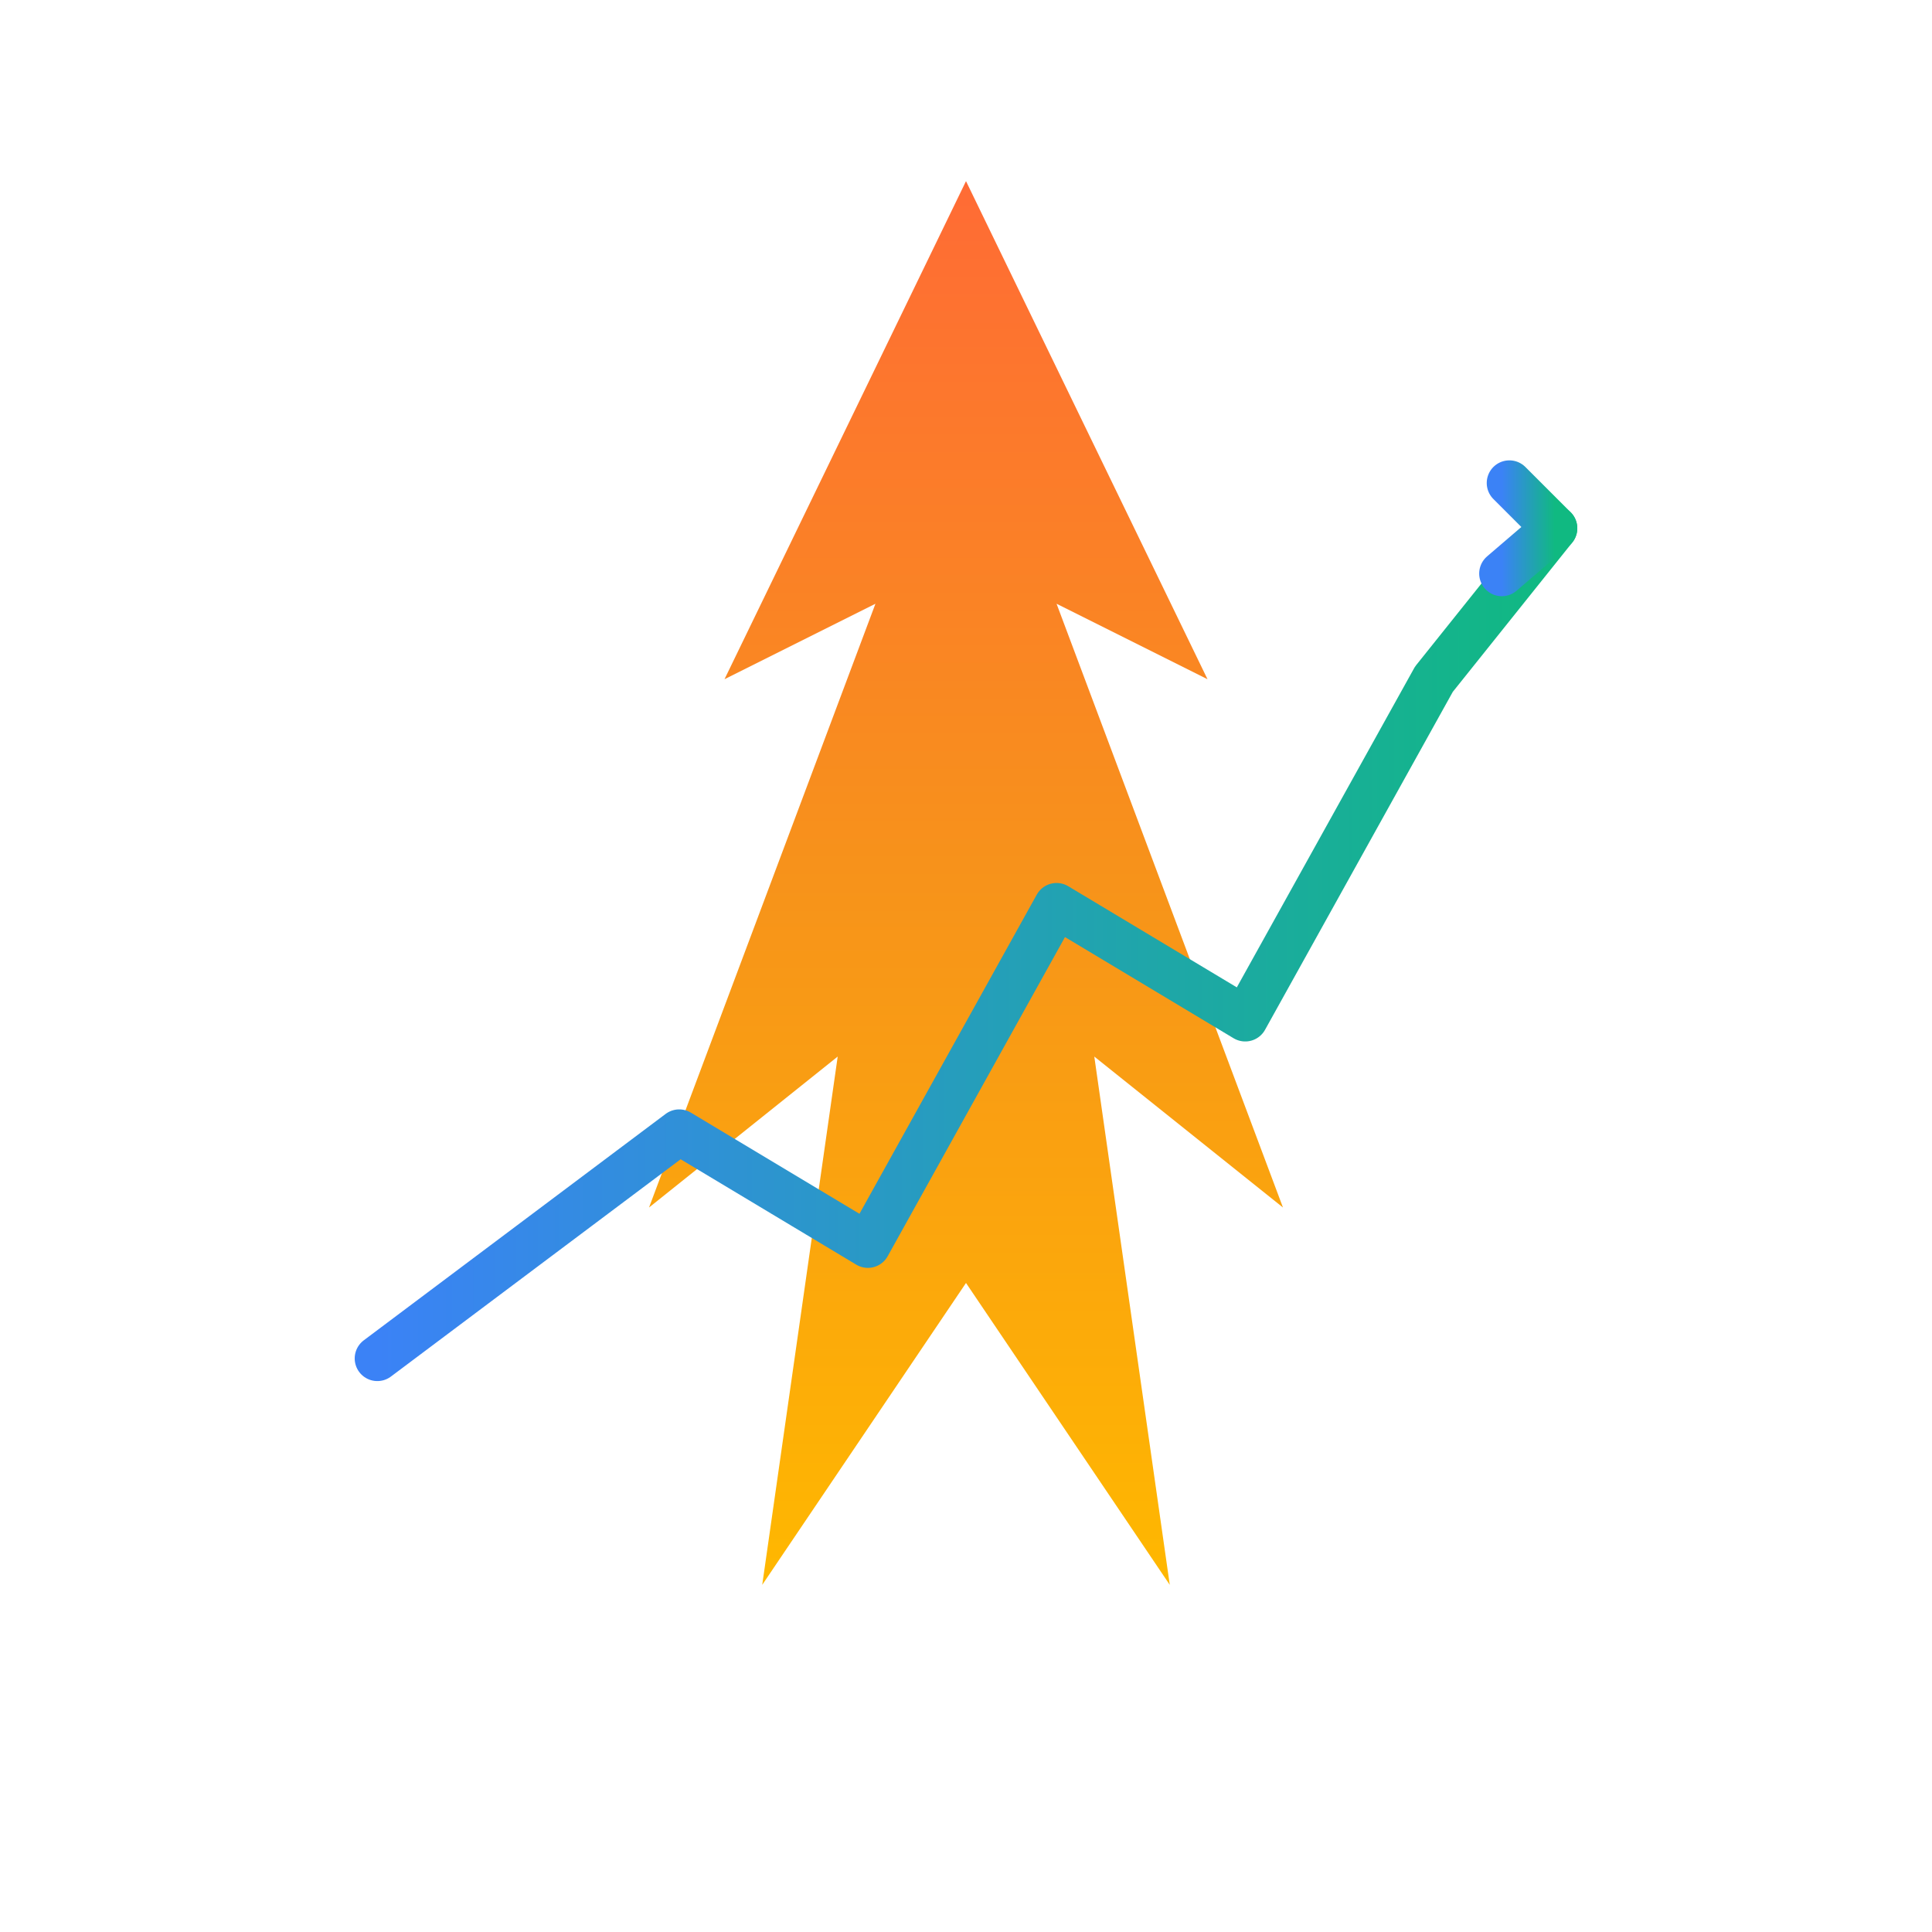
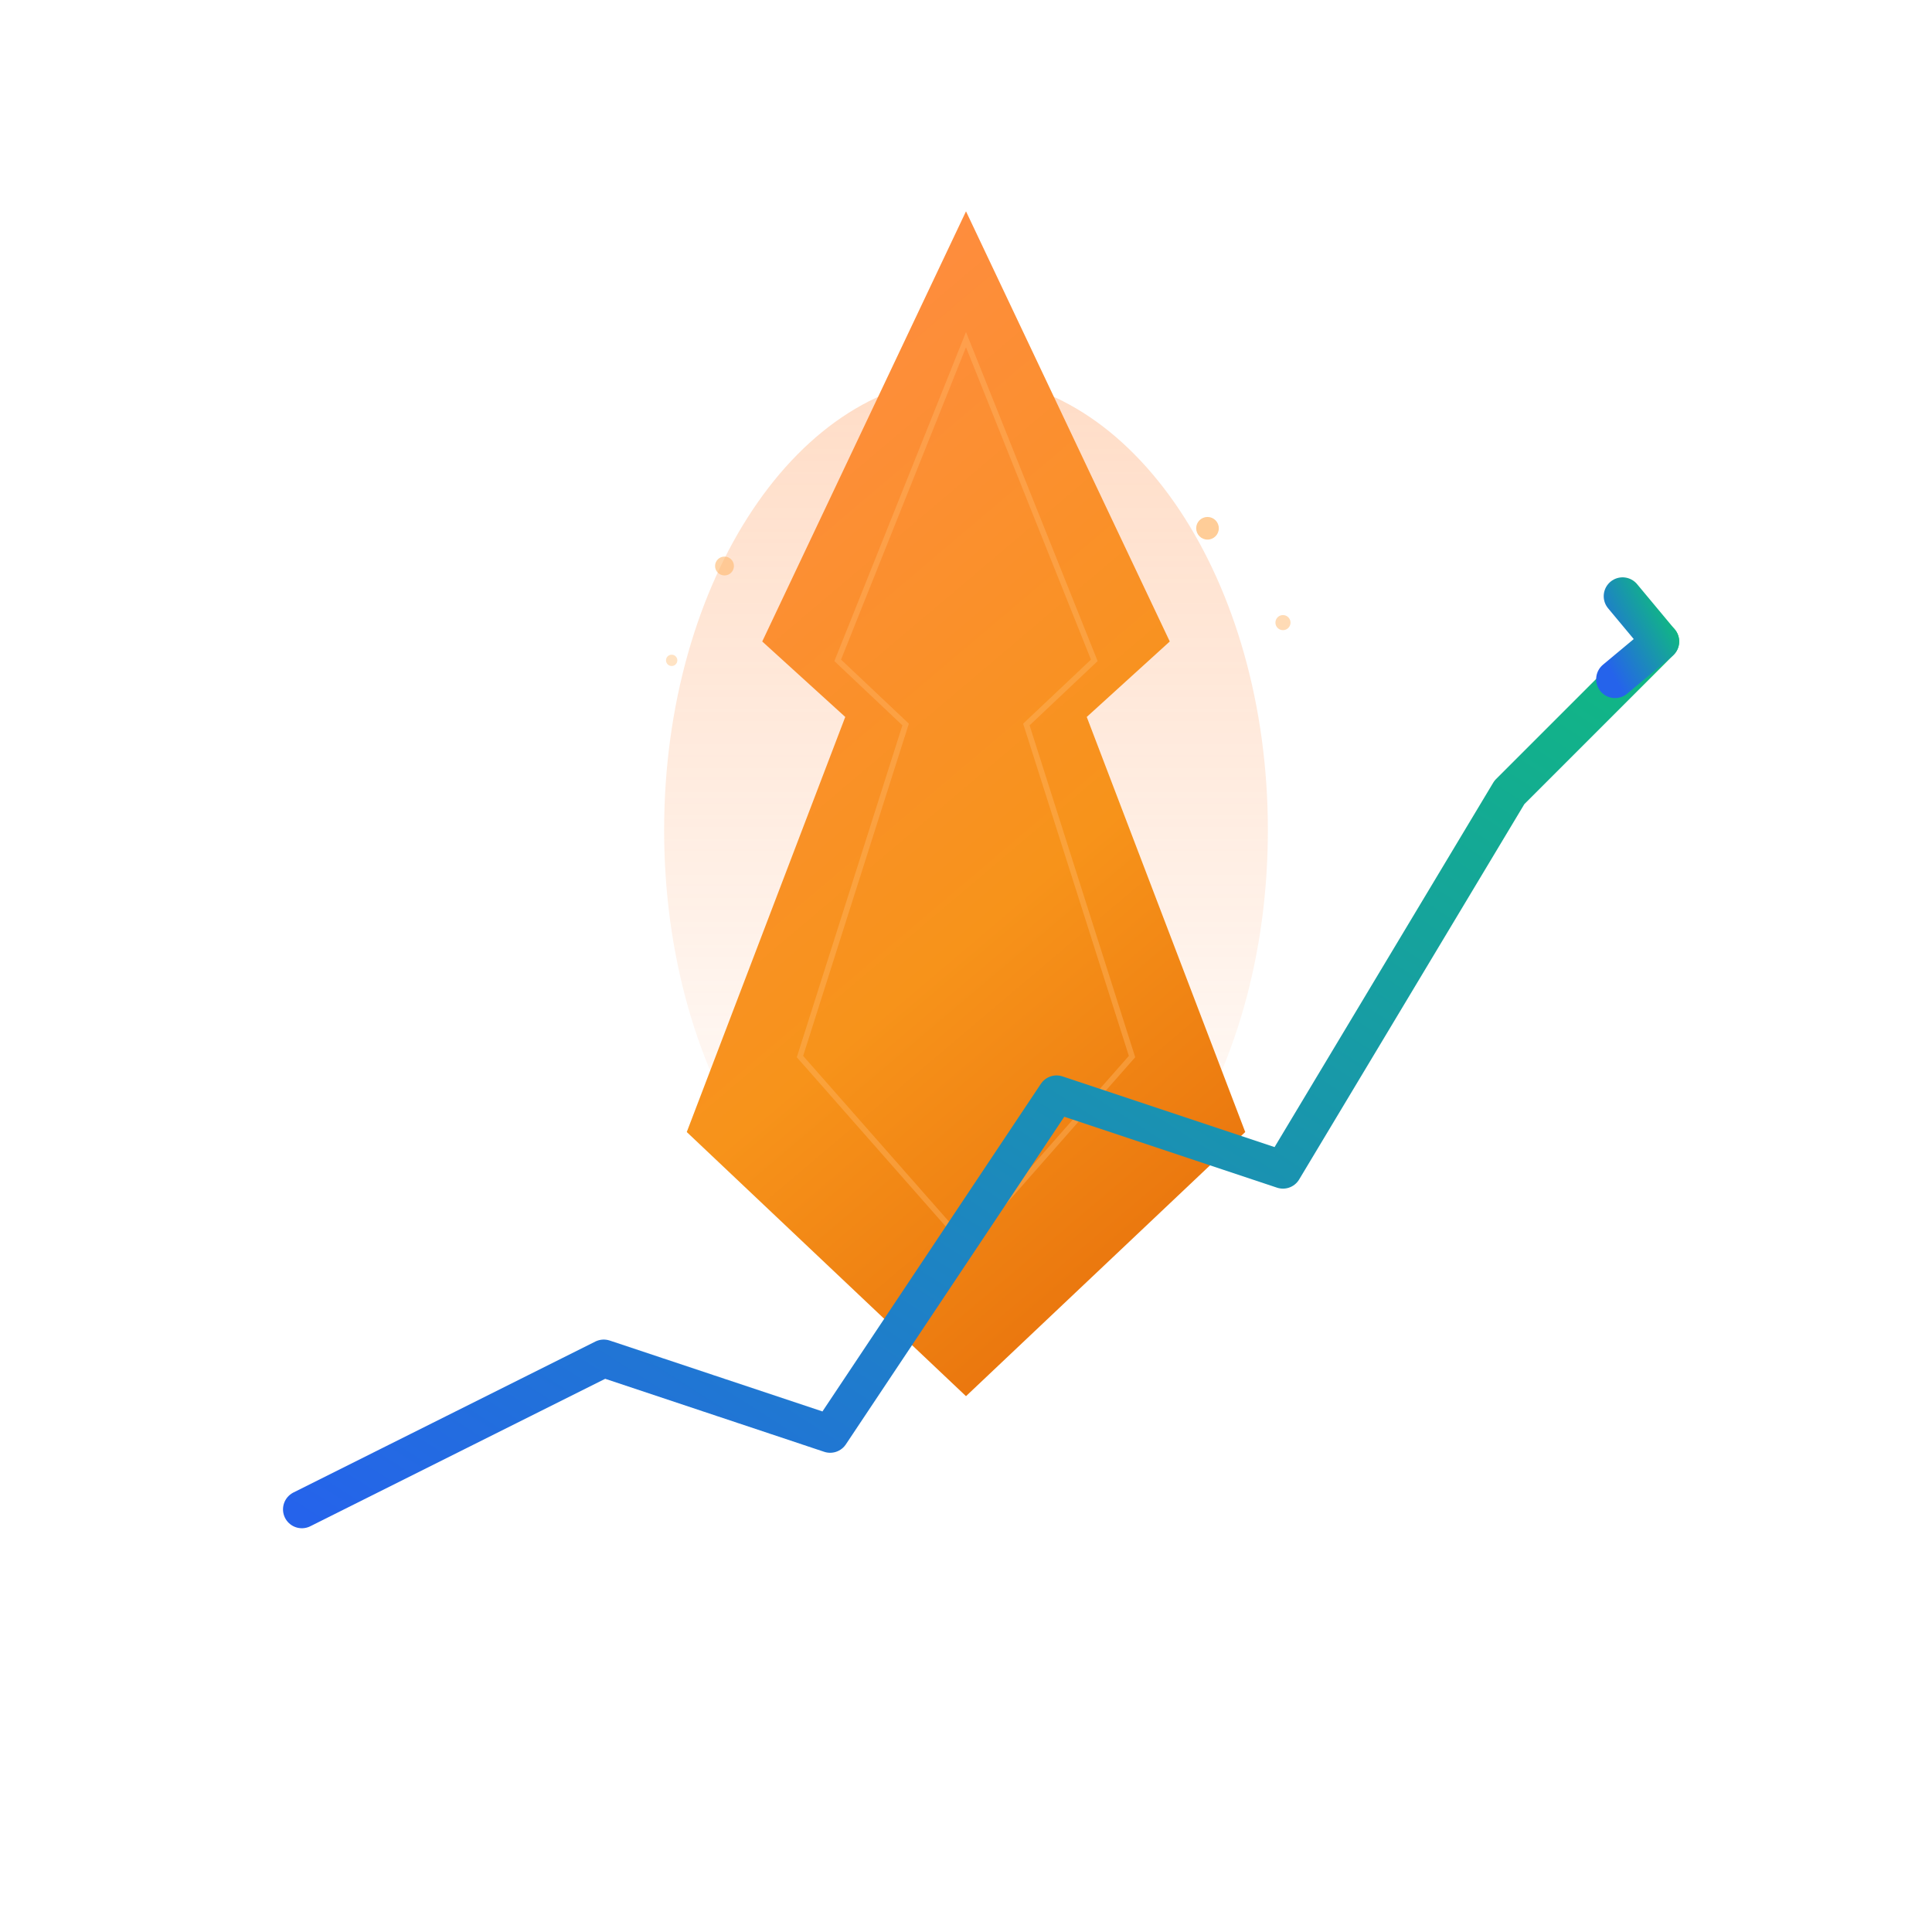
<svg xmlns="http://www.w3.org/2000/svg" viewBox="0 0 512 512" fill="none">
-   <path d="M256 48 L320 180 L280 160 L340 320 L290 280 L310 420 L256 340 L202 420 L222 280 L172 320 L232 160 L192 180 Z" fill="url(#flintGrad)" />
-   <path d="M100 360 L180 300 L230 330 L280 240 L330 270 L380 180 L412 140" stroke="url(#chartGrad)" stroke-width="12" stroke-linecap="round" stroke-linejoin="round" fill="none" />
-   <path d="M400 128 L412 140 L398 152" stroke="url(#chartGrad)" stroke-width="12" stroke-linecap="round" stroke-linejoin="round" fill="none" />
  <defs>
-     <linearGradient id="flintGrad" x1="0" y1="0" x2="0" y2="1">
-       <stop offset="0%" stop-color="#FF6B35" />
-       <stop offset="50%" stop-color="#F7931A" />
-       <stop offset="100%" stop-color="#FFB800" />
+     <linearGradient id="spark" x1="0.3" y1="0" x2="0.7" y2="1">
+       <stop offset="0%" stop-color="#FF8C42" />
+       <stop offset="60%" stop-color="#F7931A" />
+       <stop offset="100%" stop-color="#E8720C" />
    </linearGradient>
-     <linearGradient id="chartGrad" x1="0" y1="0" x2="1" y2="0">
-       <stop offset="0%" stop-color="#3B82F6" />
+     <linearGradient id="line" x1="0" y1="1" x2="1" y2="0">
+       <stop offset="0%" stop-color="#2563EB" />
      <stop offset="100%" stop-color="#10B981" />
    </linearGradient>
+     <linearGradient id="glow" x1="0.5" y1="0" x2="0.5" y2="1">
+       <stop offset="0%" stop-color="#FF8C42" stop-opacity="0.3" />
+       <stop offset="100%" stop-color="#FF8C42" stop-opacity="0" />
+     </linearGradient>
  </defs>
+   <ellipse cx="256" cy="220" rx="80" ry="120" fill="url(#glow)" />
+   <path d="M256 56 L310 170 L288 190 L330 300 L256 370 L182 300 L224 190 L202 170 Z" fill="url(#spark)" />
+   <path d="M256 90 L290 175 L272 192 L300 280 L256 330 L212 280 L240 192 L222 175 Z" fill="none" stroke="#FFB86C" stroke-width="1.5" opacity="0.4" />
+   <circle cx="320" cy="140" r="3" fill="#FFB86C" opacity="0.7" />
+   <circle cx="340" cy="165" r="2" fill="#FFB86C" opacity="0.5" />
+   <circle cx="192" cy="150" r="2.5" fill="#FFB86C" opacity="0.6" />
+   <circle cx="178" cy="175" r="1.5" fill="#FFB86C" opacity="0.4" />
+   <path d="M80 400 L160 360 L220 380 L280 290 L340 310 L400 210 L440 170" stroke="url(#line)" stroke-width="10" stroke-linecap="round" stroke-linejoin="round" fill="none" />
+   <path d="M430 158 L440 170 L428 180" stroke="url(#line)" stroke-width="10" stroke-linecap="round" stroke-linejoin="round" fill="none" />
</svg>
